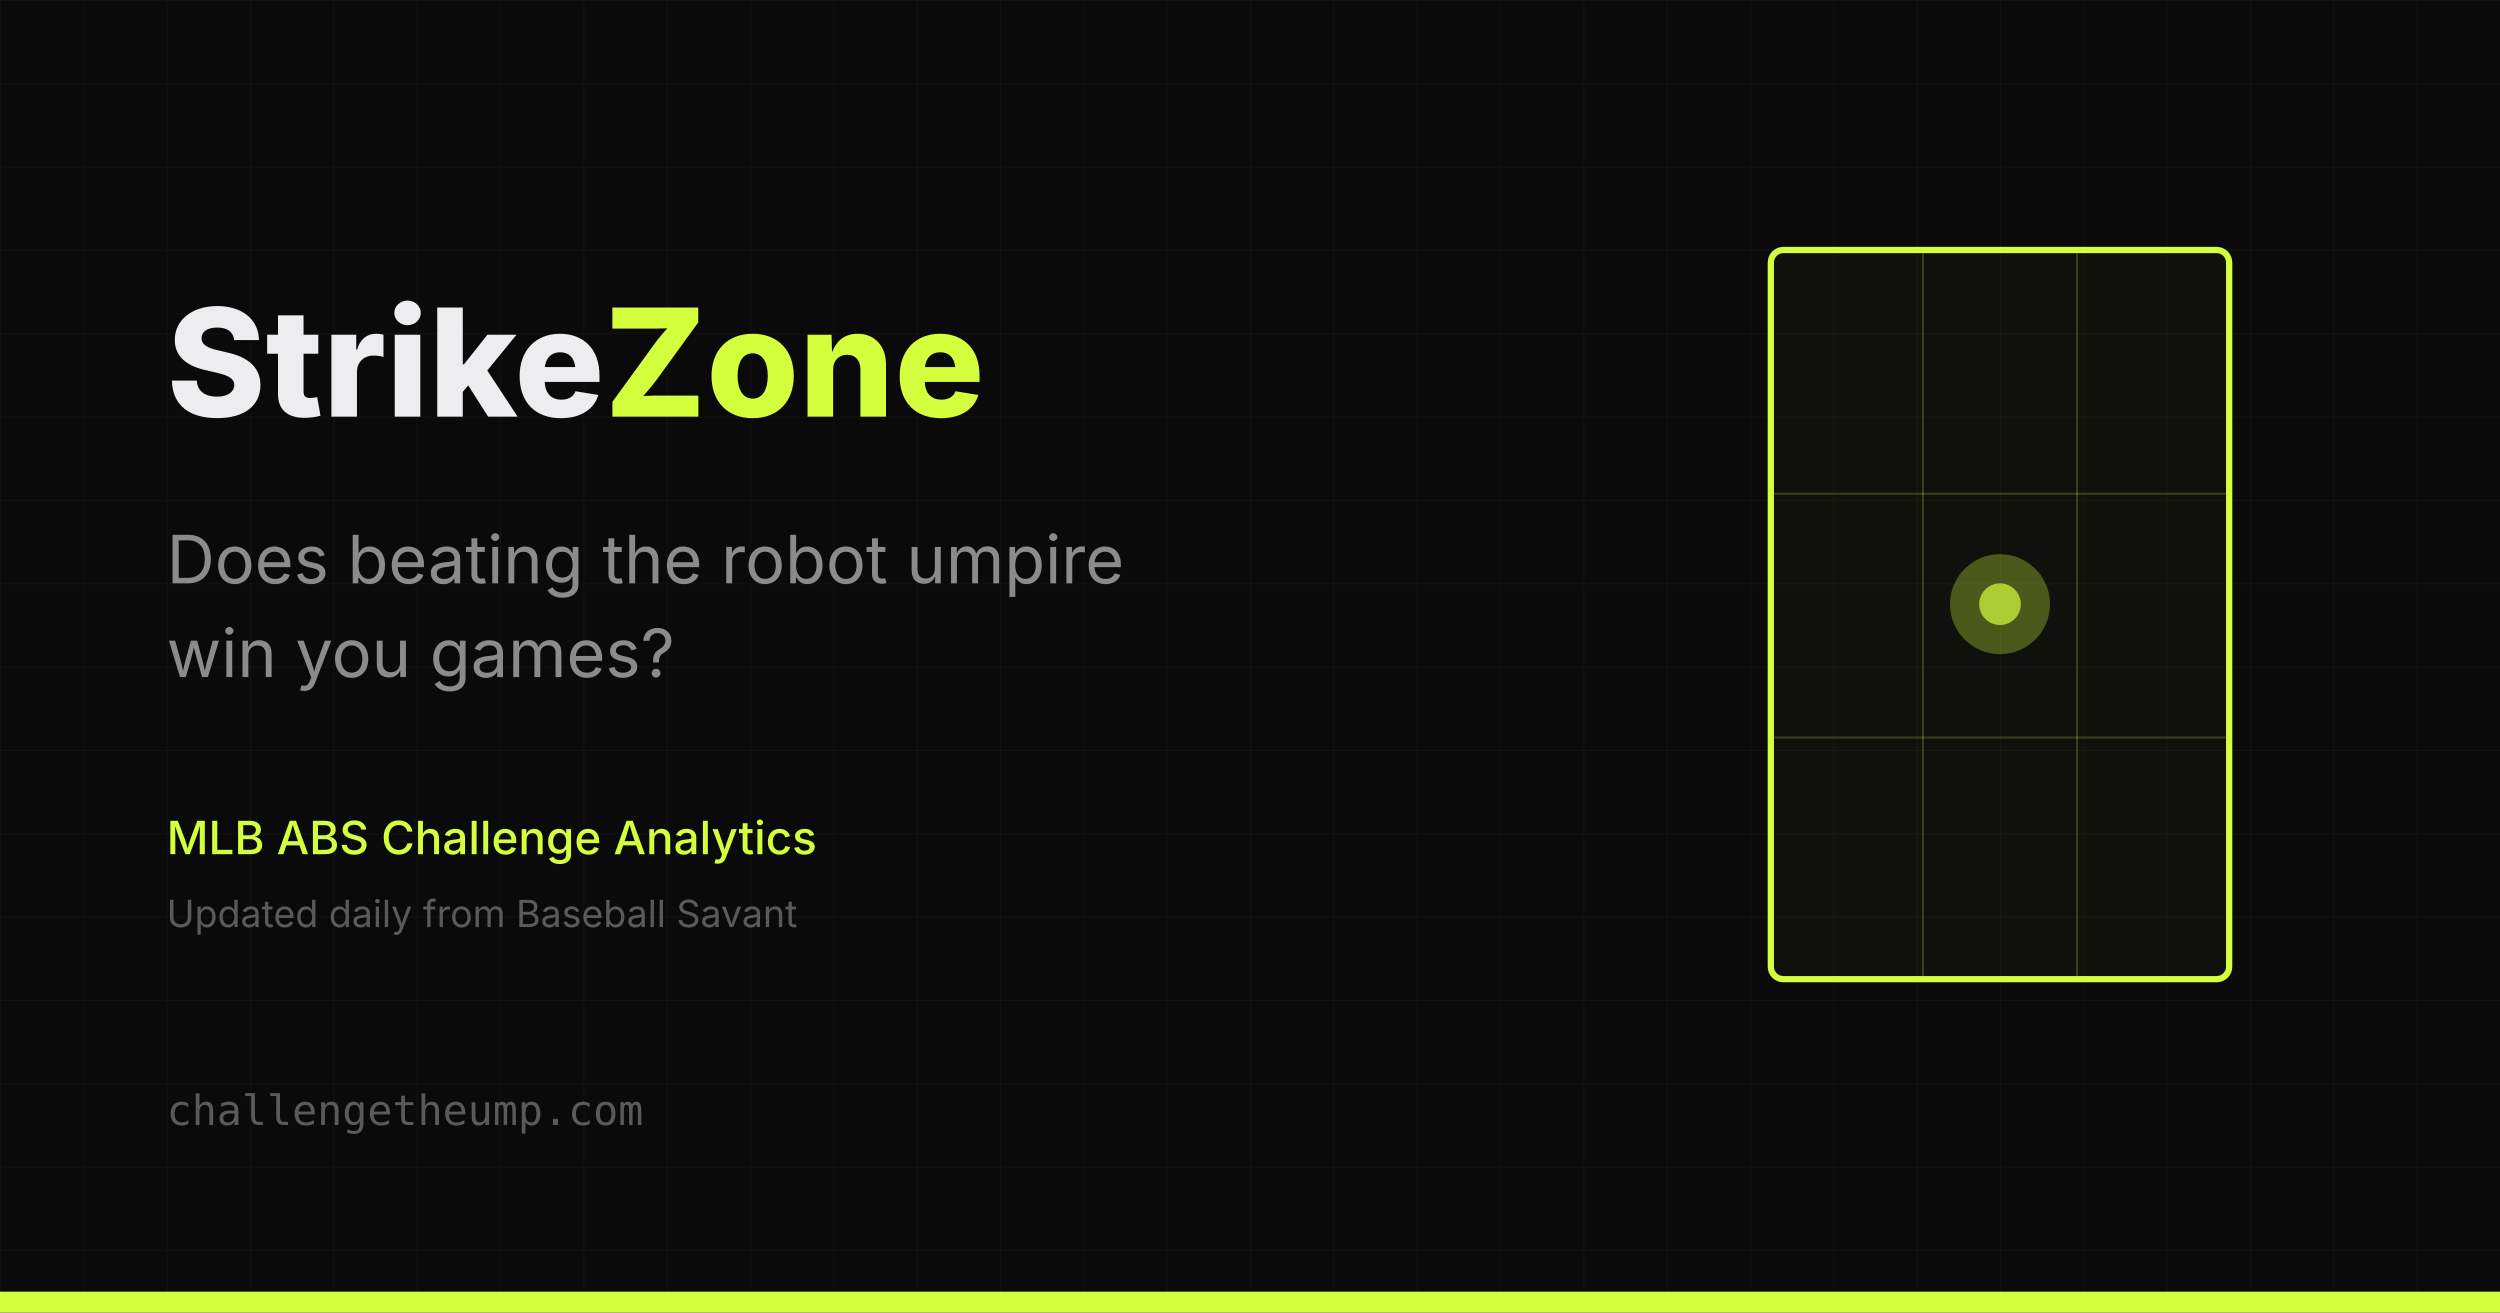
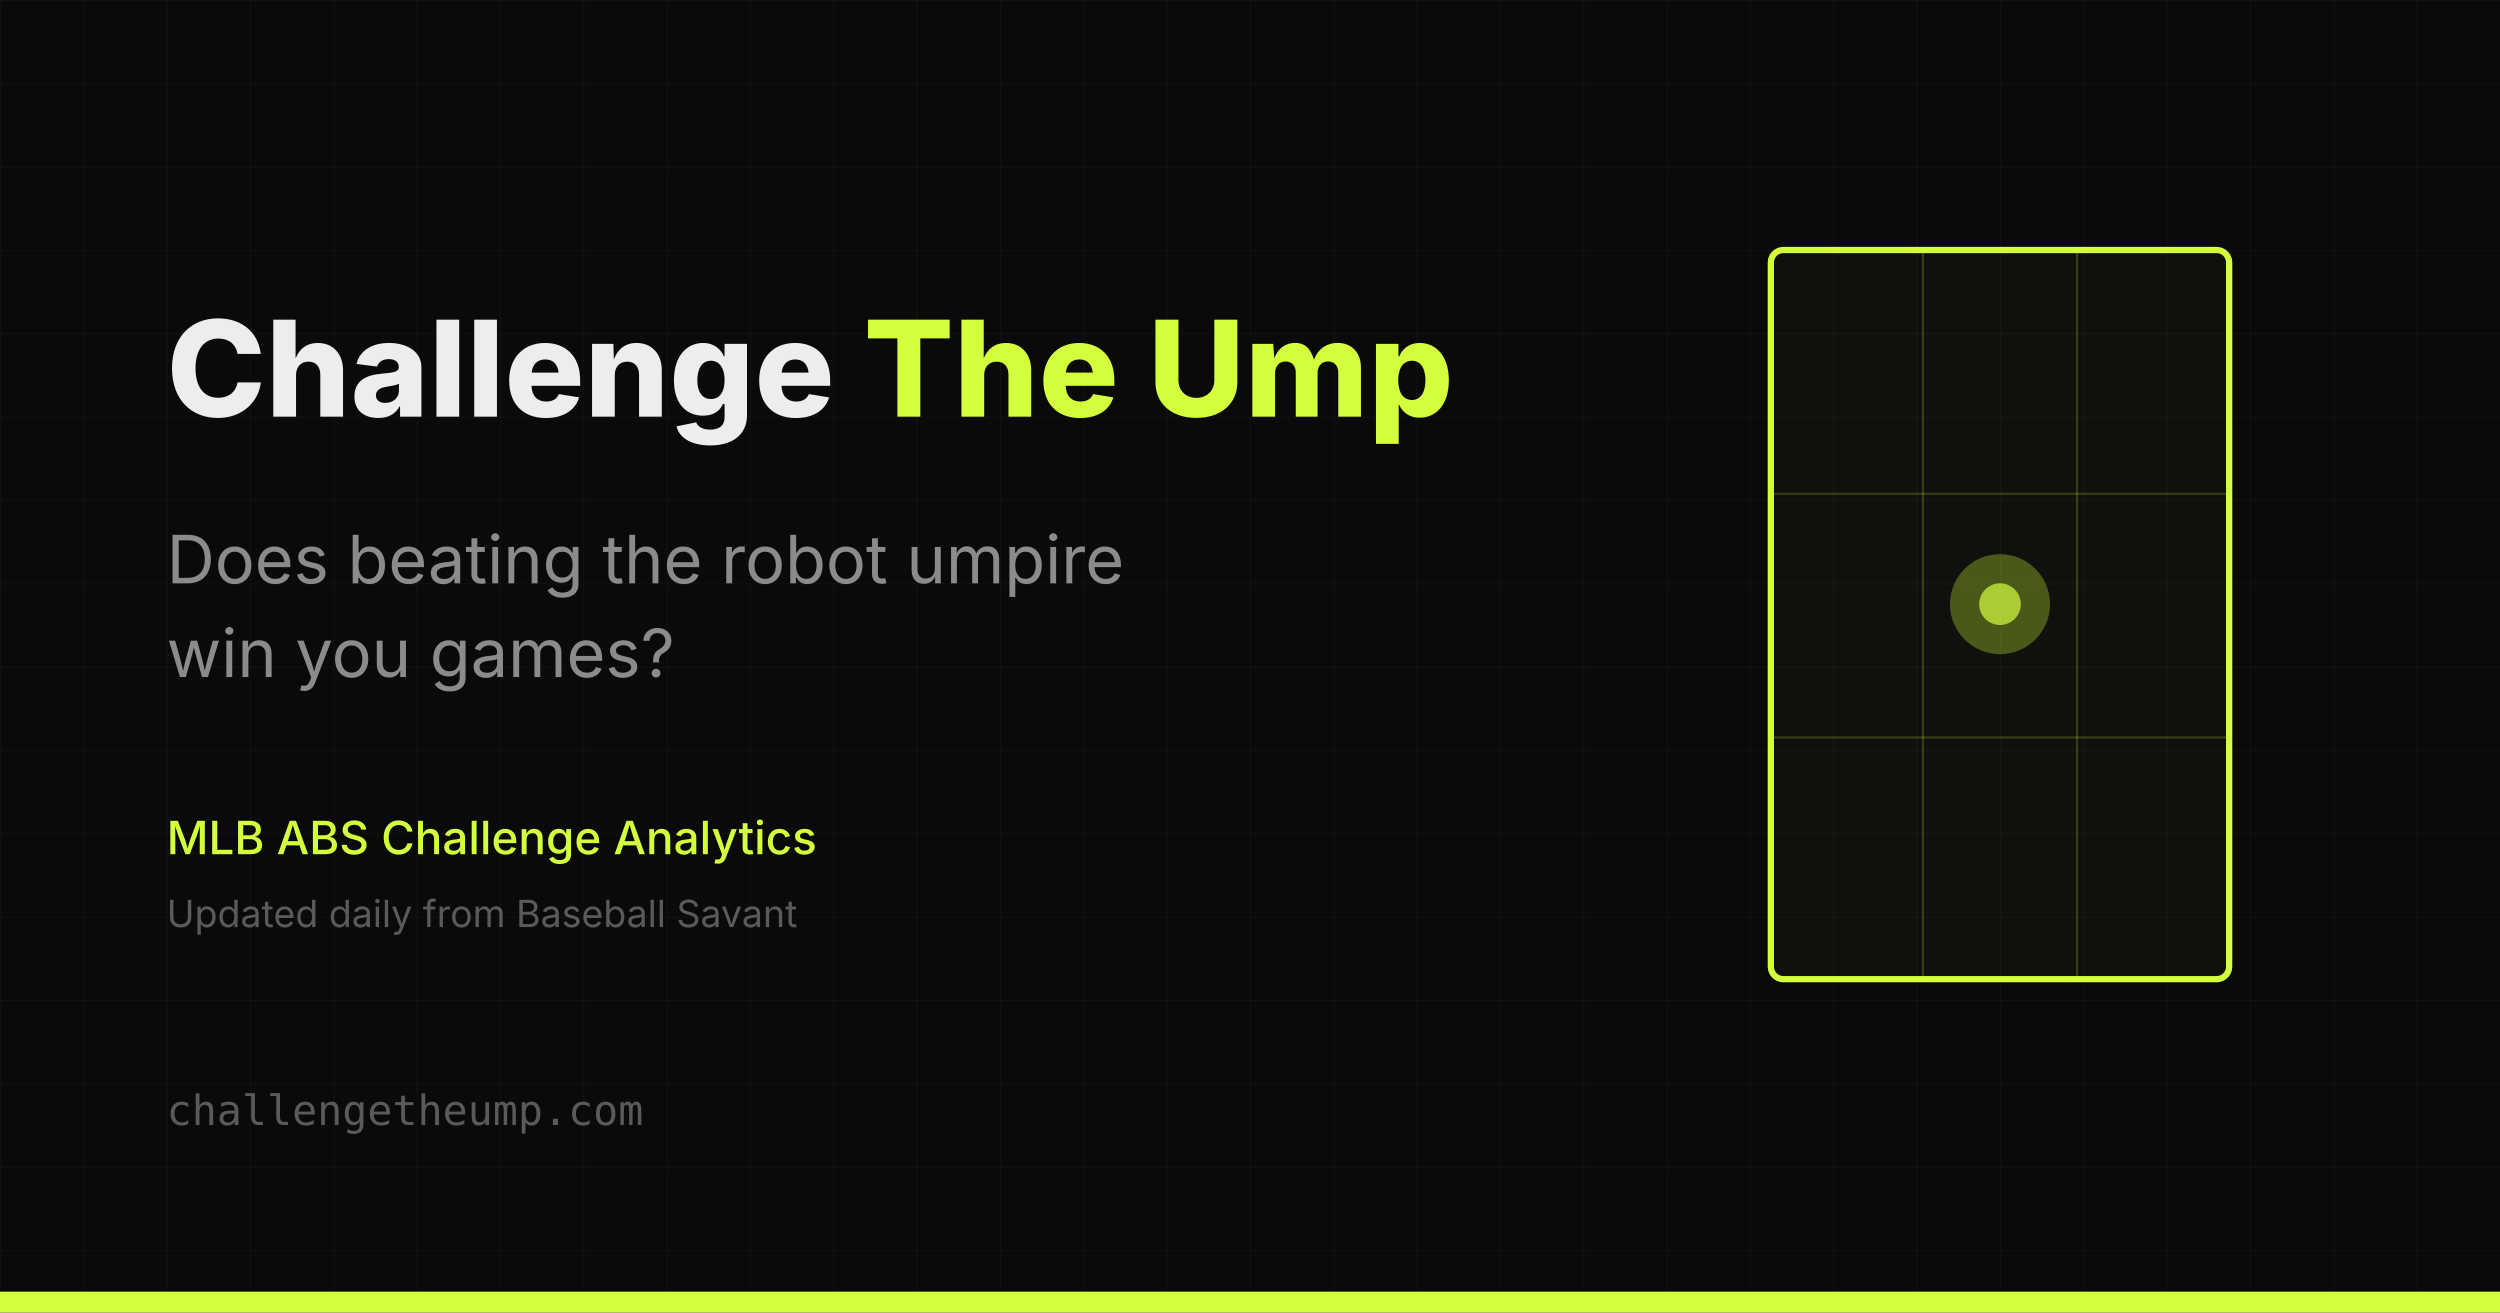
<svg xmlns="http://www.w3.org/2000/svg" width="1200" height="630" viewBox="0 0 1200 630" fill="none">
  <rect width="1200" height="630" fill="#0A0A0B" />
  <defs>
    <pattern id="grid" width="40" height="40" patternUnits="userSpaceOnUse">
      <path d="M 40 0 L 0 0 0 40" fill="none" stroke="#D4FF3D" stroke-width="0.5" opacity="0.06" />
    </pattern>
  </defs>
  <rect width="1200" height="630" fill="url(#grid)" />
  <rect x="850" y="120" width="220" height="350" rx="6" stroke="#D4FF3D" stroke-width="3" fill="#D4FF3D" fill-opacity="0.03" />
  <line x1="850" y1="237" x2="1070" y2="237" stroke="#D4FF3D" stroke-width="1" opacity="0.2" />
  <line x1="850" y1="354" x2="1070" y2="354" stroke="#D4FF3D" stroke-width="1" opacity="0.2" />
  <line x1="923" y1="120" x2="923" y2="470" stroke="#D4FF3D" stroke-width="1" opacity="0.2" />
  <line x1="997" y1="120" x2="997" y2="470" stroke="#D4FF3D" stroke-width="1" opacity="0.2" />
  <circle cx="960" cy="290" r="24" fill="#D4FF3D" opacity="0.3" />
  <circle cx="960" cy="290" r="10" fill="#D4FF3D" opacity="0.7" />
-   <text x="80" y="200" font-family="system-ui, -apple-system, sans-serif" font-size="72" font-weight="800" fill="#EDEDEF">Strike<tspan fill="#D4FF3D">Zone</tspan>
+   <text x="80" y="200" font-family="system-ui, -apple-system, sans-serif" font-size="64" font-weight="800" fill="#EDEDEF">Challenge <tspan fill="#D4FF3D">The Ump</tspan>
  </text>
  <text x="80" y="280" font-family="system-ui, -apple-system, sans-serif" font-size="32" font-weight="400" fill="#8B8B8E">Does beating the robot umpire</text>
  <text x="80" y="325" font-family="system-ui, -apple-system, sans-serif" font-size="32" font-weight="400" fill="#8B8B8E">win you games?</text>
  <text x="80" y="410" font-family="system-ui, -apple-system, sans-serif" font-size="22" font-weight="500" fill="#D4FF3D">MLB ABS Challenge Analytics</text>
  <text x="80" y="445" font-family="system-ui, -apple-system, sans-serif" font-size="18" font-weight="400" fill="#5A5A5D">Updated daily from Baseball Savant</text>
  <text x="80" y="540" font-family="ui-monospace, monospace" font-size="20" font-weight="500" fill="#5A5A5D">challengetheump.com</text>
  <rect x="0" y="620" width="1200" height="10" fill="#D4FF3D" />
</svg>
